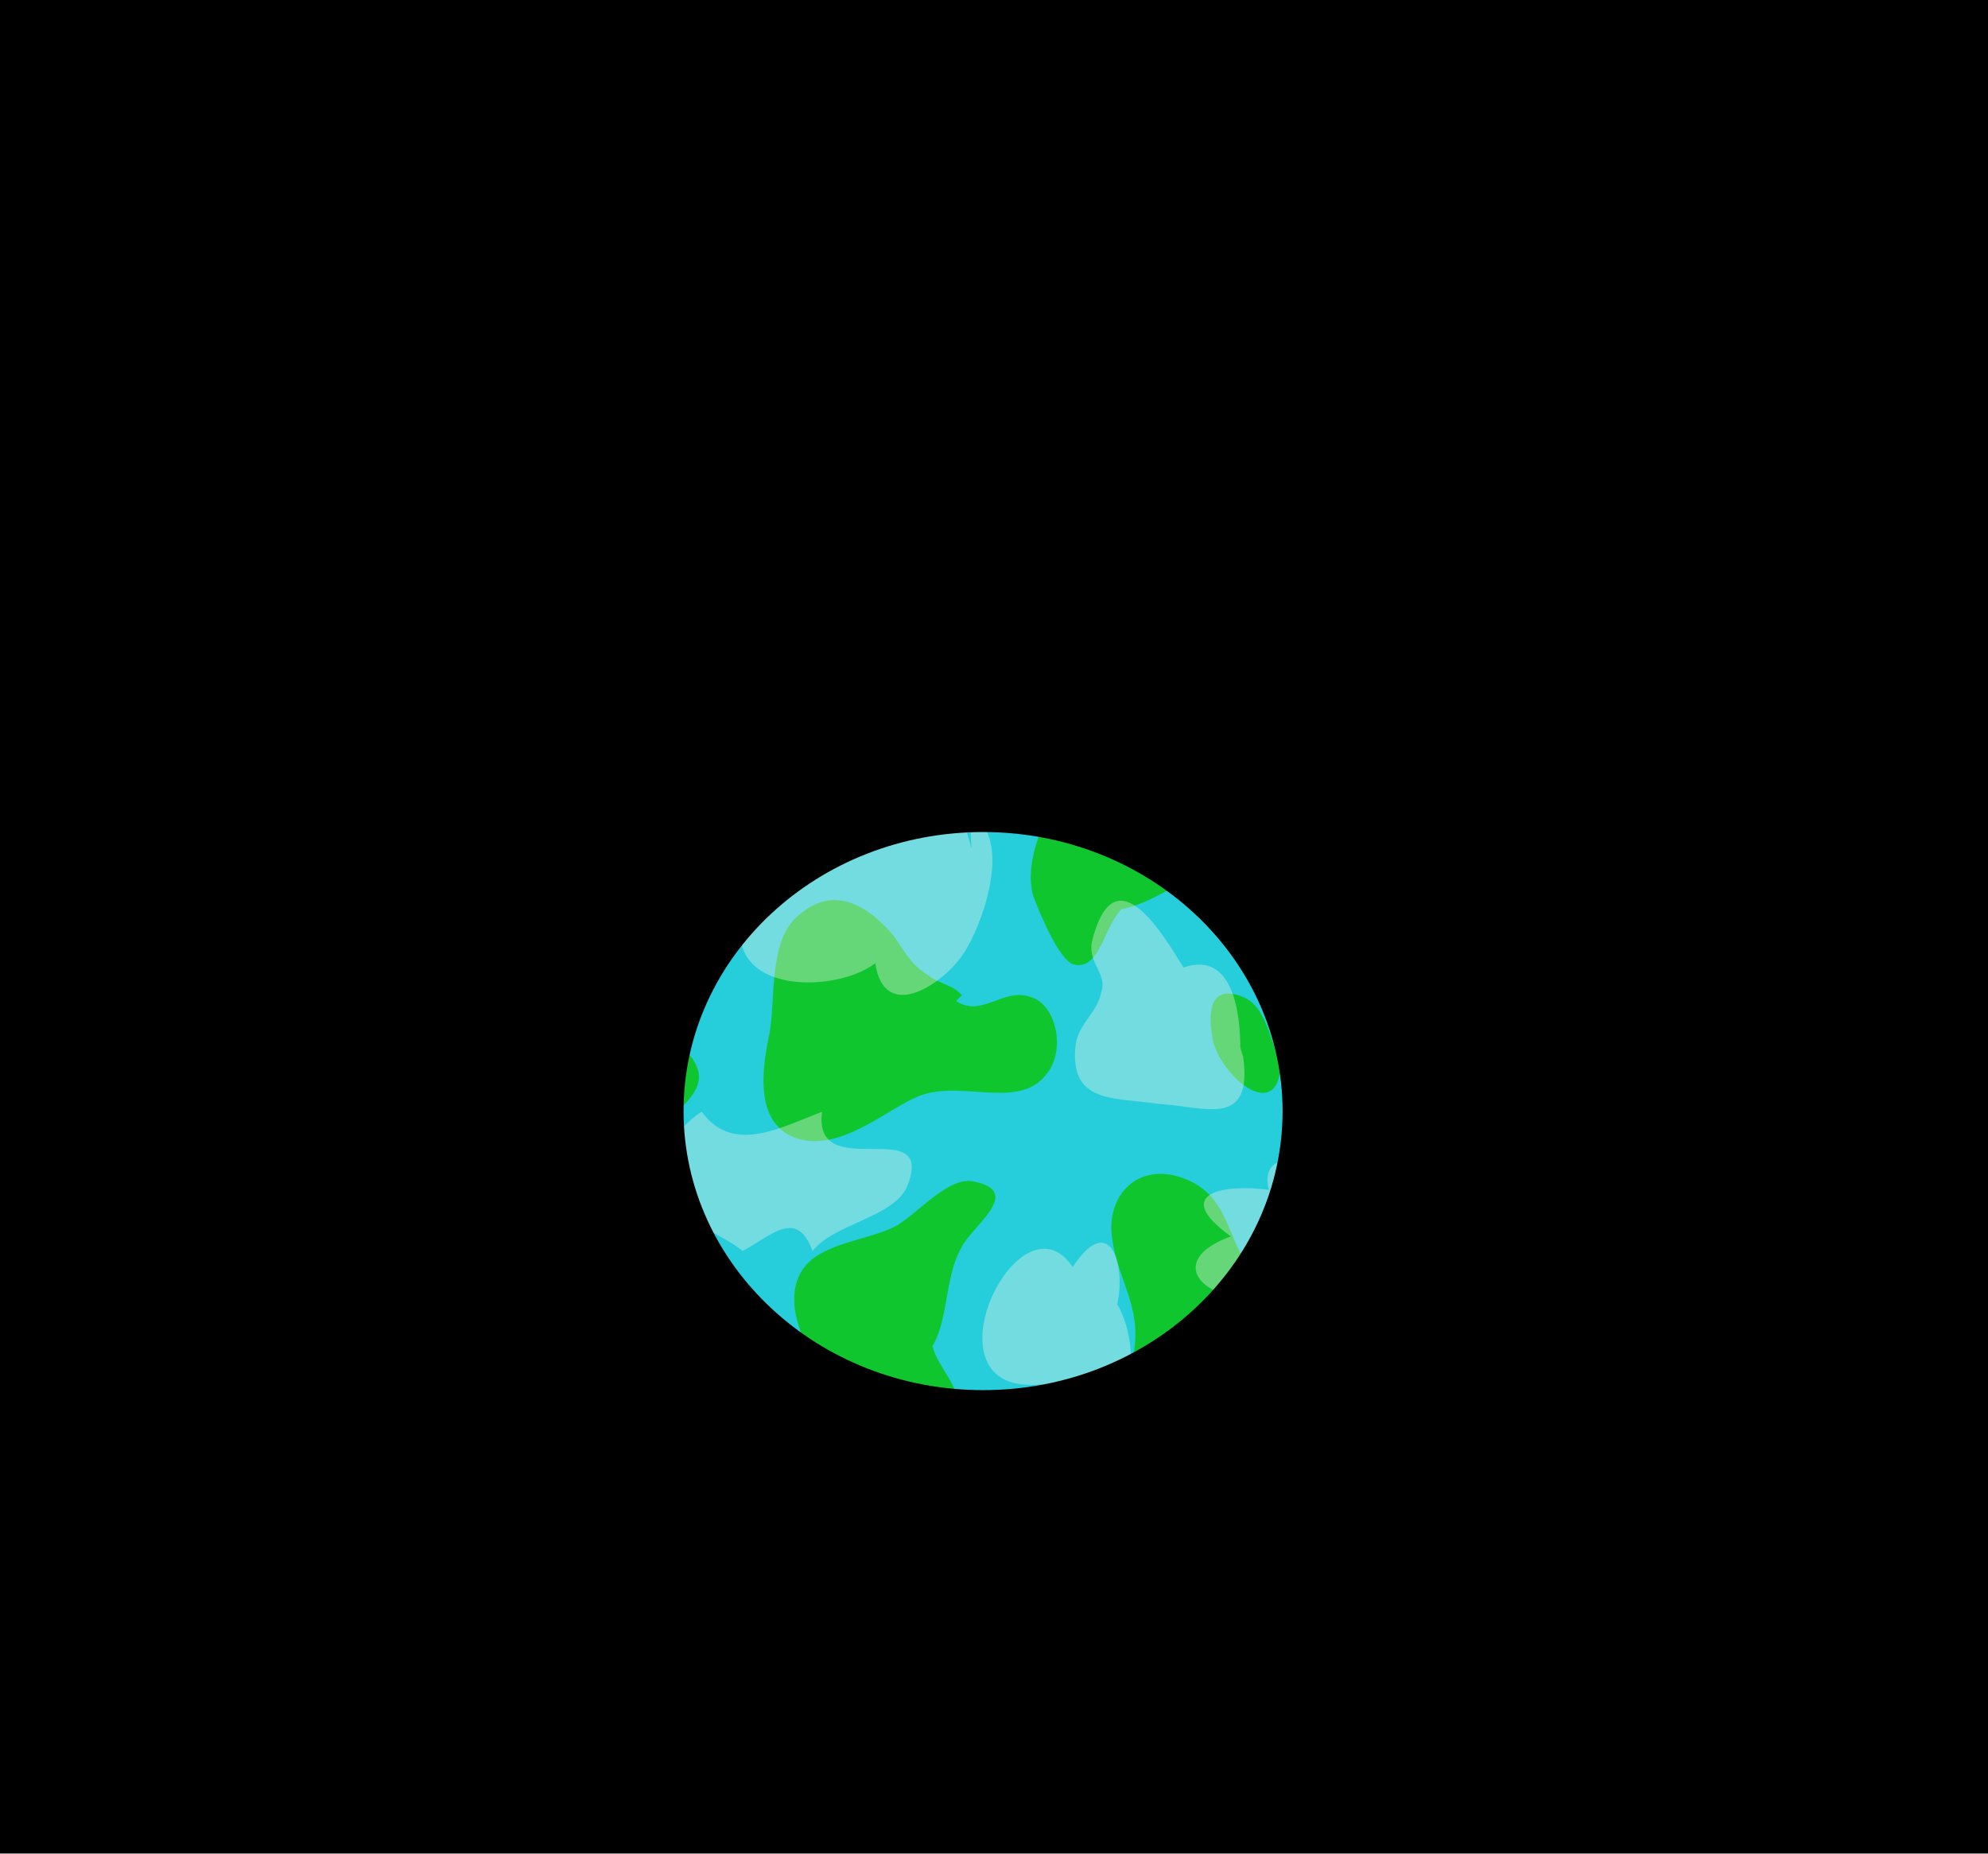
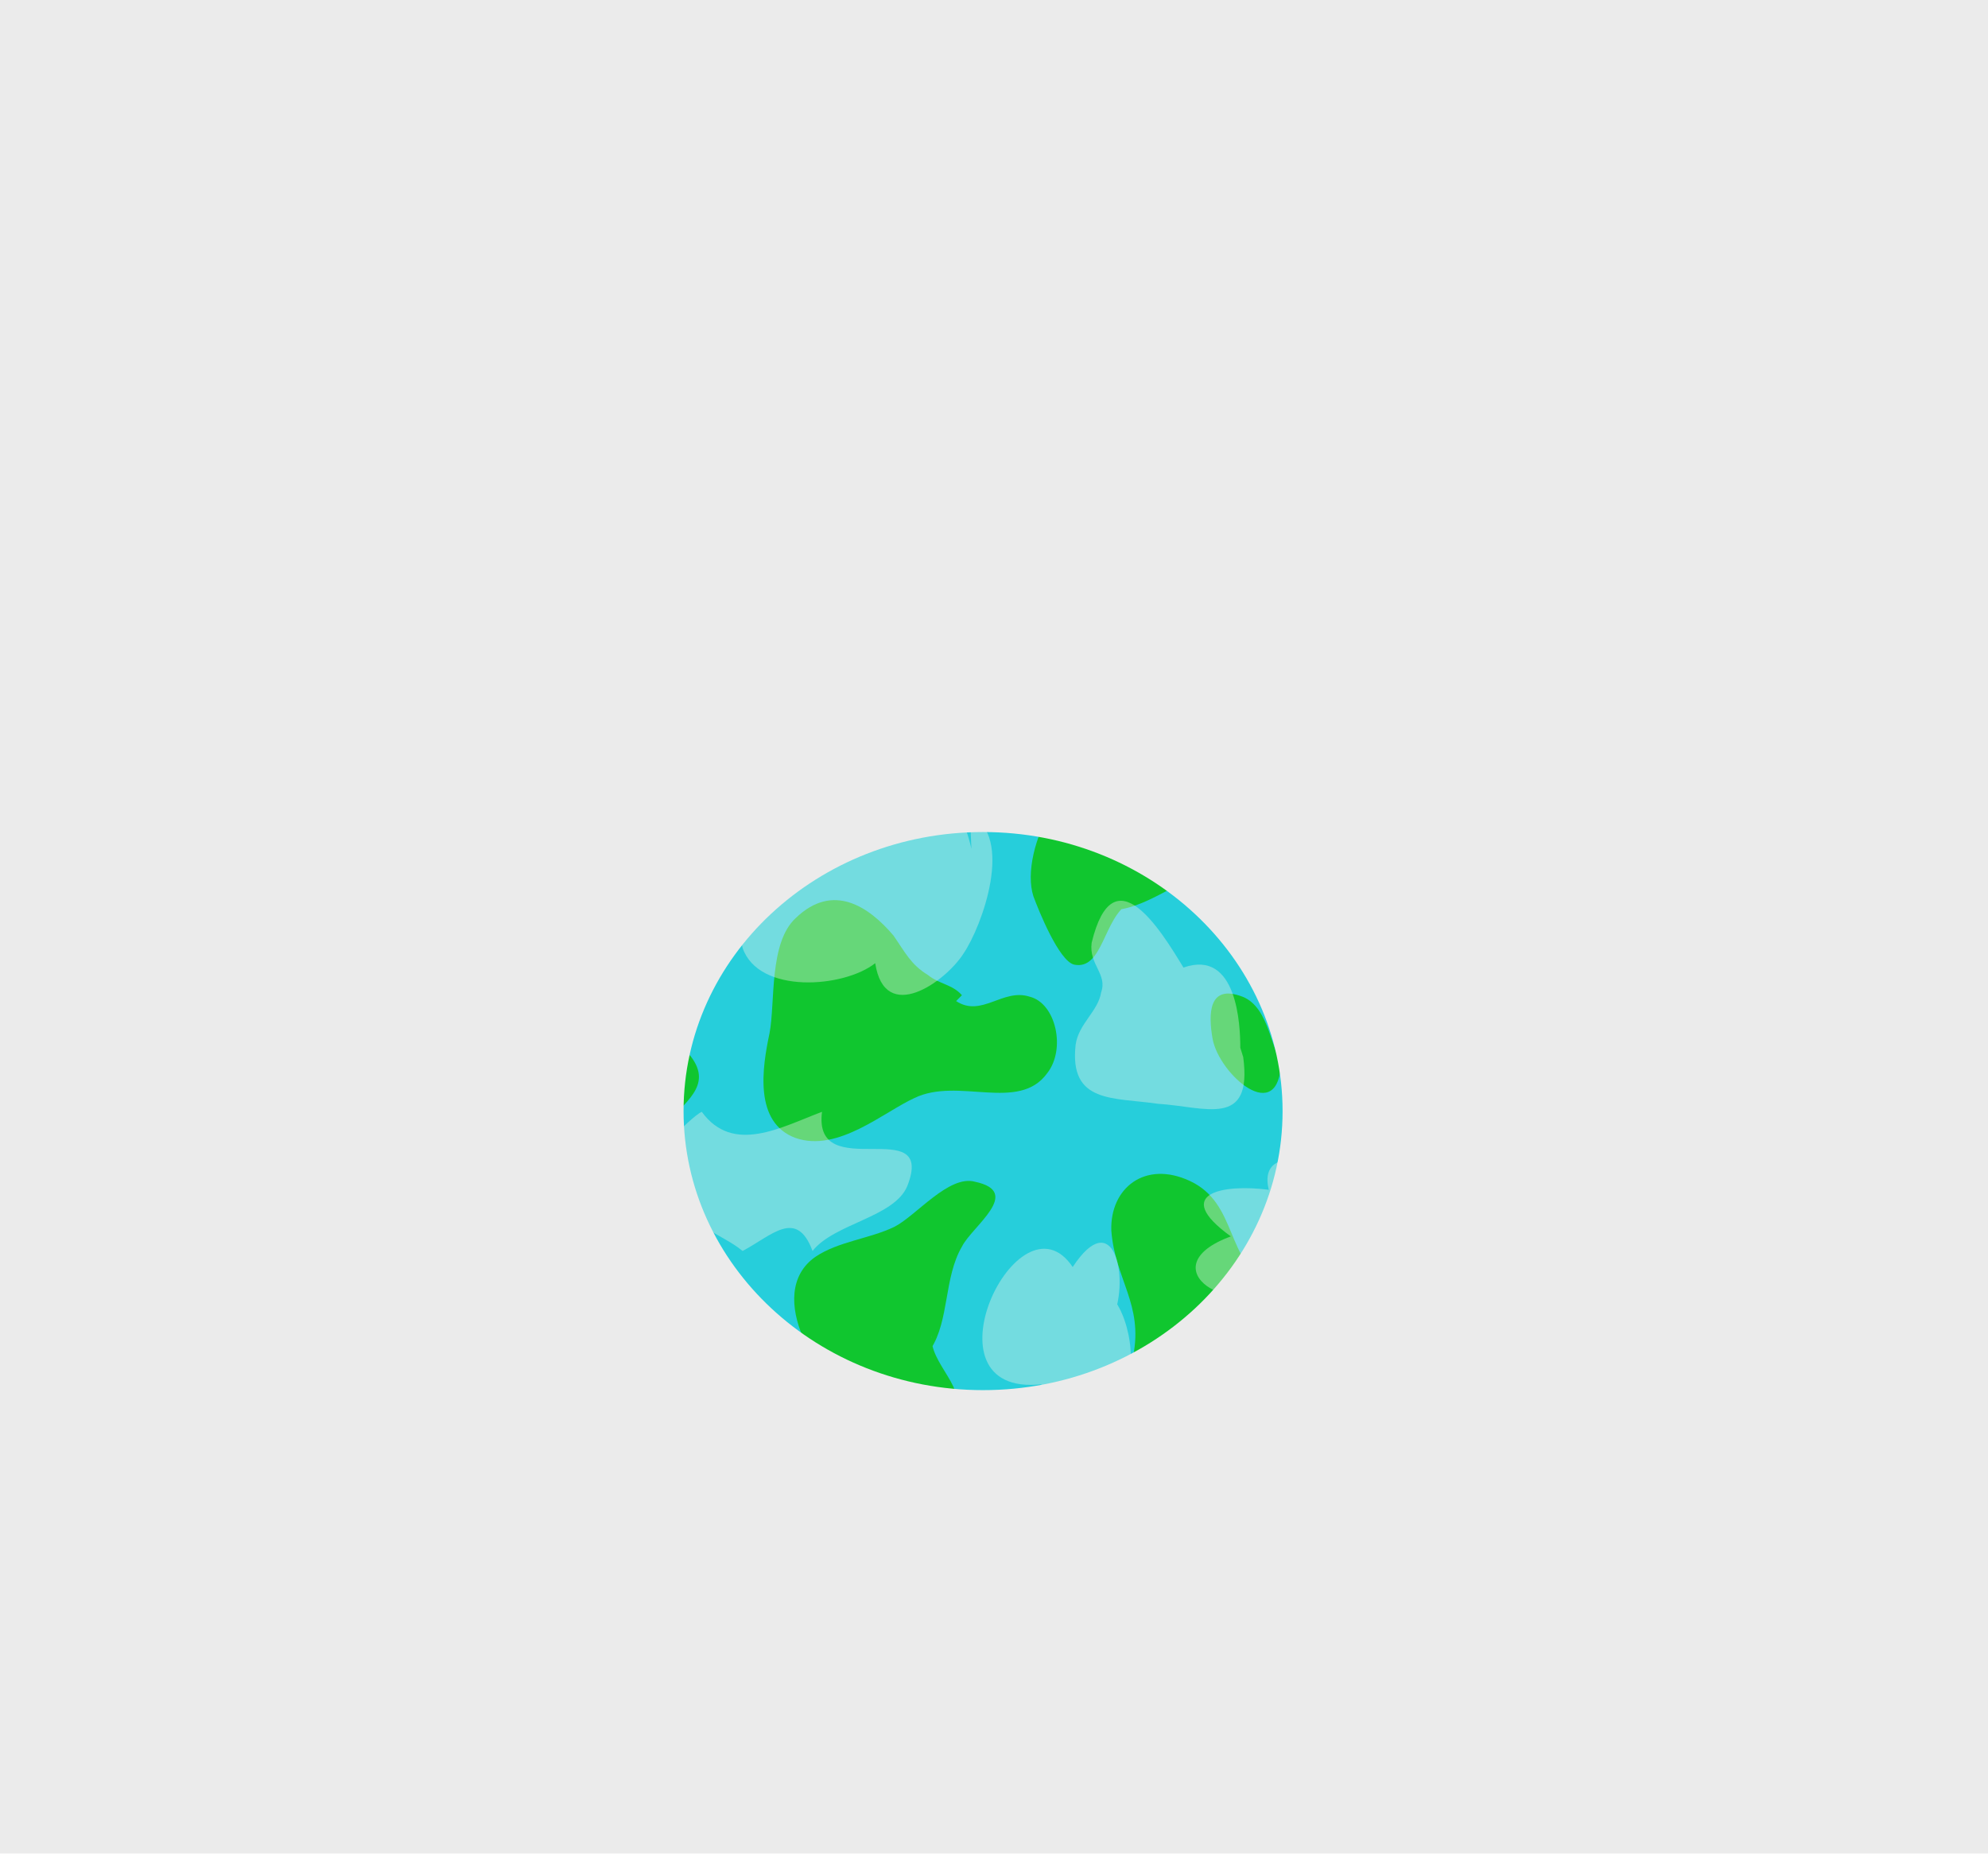
<svg xmlns="http://www.w3.org/2000/svg" width="272.8" height="254.4" viewBox="0 0 272.8 254.4" style="overflow:visible;enable-background:new 0 0 272.8 254.4" xml:space="preserve">
  <style type="text/css">
		.st0{fill:#10C62F;}
		.st2{fill:#E6EFE8;}
		.st1{fill:#26CEDB;}
- 		.st3{fill:#000;}
+ 		.st3{fill:#ebebeb;}
		.st2 {
  opacity:.4;
  animation-name: spin;
  animation-duration: 5s;
  animation-iteration-count: infinite;
  animation-timing-function: linear; 
  transform-origin:50% 40%;
}
		.st0 {
  animation-name: Qspin;
  animation-duration: 10s;
  animation-iteration-count: infinite;
  animation-timing-function: linear; 
  transform-origin:50% 40%;
}

@keyframes spin {
    from {
        transform:rotate(0deg);
    }
    to {
        transform:rotate(360deg);
    }
}
@keyframes Qspin {
    from {
        transform:rotate(360deg);
    }
    to {
        transform:rotate(0deg);
    }
}
	</style>
  <g id="Layer_1">
    <rect x="17" y="23.5" class="st1" width="233.7" height="228.7" />
    <g>
      <g>
        <path class="st0" d="M145.3,25.9c-8.3-3.8-27.5-8.2-29.2,5.2c-1,8.9,5.8,12.9,12.8,16.1c7.8,3.6,6.5,10,12.3,15.6       c11.9,11.9,21.6-5.6,12.5-14.9c-3.5-3.6-9.7-6.4-10.4-11.8c-0.4-3.8,4.1-6.8,1-9.9" />
      </g>
      <g>
        <path class="st0" d="M174.6,52.8c1.4,3.4,5.3,8.8,5.3,12.4c0.1,3.9-4.5,8.3-3.7,12.2c1.3,4.1,15.9,12.9,20.3,10.7       c4.9-2.9-0.3-9.7-0.9-13.1c-2-8.4,10.8-30.7-8-30.7c-2.4,0.3-6.1,1.7-8.1,2.8c-4.2,1.9-4.3,1.7-4.4,5.9" />
      </g>
      <g>
        <path class="st0" d="M166.5,44.1c2.1-2.7,2.4-7.5,0.8-10.5c-1.1-1.8-6.3-6.8-8.9-4.5c-2.6,2.3,3,17.2,8.7,15.4" />
      </g>
      <g>
        <path class="st0" d="M151.9,92.9c4.7-0.8,6.6-5.8,5.7-9.8c-1.4-4.4-3.3-3.7-7.5-3.7c-4.5,0.4-7.5-1.1-12.1-1.9       c-3.8-0.5-14.2-1.8-18,0.3c-9.9,5.4,8.2,15.2,13.6,16.1c3.8,0.5,6.1,1,9.8,2.2c3.7,1.2,9.2,2.4,8-3.1" />
      </g>
      <g>
        <path class="st0" d="M112.5,59.4c-10.5-0.6-7,14.5-13.4,18.2c-3.1,2.2-2.7,0.4-5.8-0.4c-4.8-1.4-7.7-1.7-12.5-1.8       c-7.5-0.1-9.5-6.9-7.7-13.8c0.6-2.9,2.5-5.2,2.6-8.5c0.6-2.9-1.2-6.4,0.5-9.4C83.1,32.3,85,63.5,89,64.6       c5.2,1.3,5.1-6.9,6.2-9.2c3.1-5.5,7.9-0.7,12.8,1.7c1.4,0.8,2.6,1.3,3.9,1.8" />
      </g>
      <g>
        <path class="st0" d="M67.8,98.5c0.2-4-1.8-13.4-7.7-14.8c-3.1-0.5-8.3,0.6-10.2,2.9c-3,3.1-1.3,7.4-2.4,10.8       c-2.9,8.7-6.9,8.5-3.3,17.7c1.2,3.1,2.8,7.8,7.1,8.1c4.1,0.4,9.2-3.8,9.6-7c0.8-3.3-1.3-6.8,1-9.9c1.5-2.6,7.6-3.3,5.6-7.4" />
      </g>
      <g>
        <path class="st0" d="M89.9,105.8c-0.7-7.9-11.8-0.1-13.5,3.5c-1.7,2.9-3.6,13.2-0.1,15.8c7.8,5.2,14-12.9,13.7-17.3" />
      </g>
      <g>
        <path class="st0" d="M87.9,140.1c-7.1,6.3-24.1,4.6-20.8,16.5c1.7,5.9,6.1,10.8,8.7,16.4c2.4,5,4.2,13.1,12.2,11.7       c7.5-1.6,5.6-10,3.9-15c-2-5.8-5.4-9.8-0.7-15.1c2.6-3.3,6.7-5.5,3.6-9.6c-1.3-1.5-3.1-0.5-3.6-1c-1.4-1.8-0.4-3.8-2.4-5" />
      </g>
      <g>
        <path class="st0" d="M132,136.6c-1.3-1.5-3.1-1.5-4.7-2.8c-2.3-1.4-3.1-3.1-4.7-5.4c-3.4-4-8.3-7.3-13.4-2.4       c-3.7,3.4-2.8,11.6-3.6,15.8c-1,4.7-2.2,12.3,3.6,14.4c5.8,2,12.1-3.6,16.3-5.5c6-2.9,14.3,2,18.2-3.4       c2.6-3.3,1.2-9.6-2.4-10.5c-3.7-1.2-6.6,2.9-10.1,0.6" />
      </g>
      <g>
        <path class="st0" d="M201.4,113.4c2.2,5.4,3.9,8,10.6,7.8c5.5-0.4,13.6-2.6,13.6-8.8c-0.1-3.9-4.3-6.3-4.9-9.6       c-0.8-5.6,5.6-10,5.5-15.6c-0.1-3.9-5.1-8.2-9.4-4.9c-3.7,3.1,0.1,10.1-4.4,13.8c-2.8,2.7-31.8,10.2-20.3,16.9       c1.4,0.8,5.9-0.3,8.1,0.8" />
      </g>
      <g>
        <path class="st0" d="M203.6,166.1c12.3-4.7,11.8-8.7,6.1-18.4c-2.6-4.9-4.9-9.6-12.1-9.8c-5.8-0.1-4.4,1.3-2.9,6.1       c2,5.8,1.6,8.3-4.3,11.5c-3.5,2-6.7,1.9-4.1,6.5c2.1,3.4,4.9,2.4,7.8,2.6c3.3,0.4,5.6,1.5,8.9,1.9" />
      </g>
      <g>
        <path class="st0" d="M176.4,147c-2-2.5-2.1-8.7-5.9-10.2c-4.7-1.8-4.7,2.4-4.1,5.8c0.9,4.9,9.2,12.2,9.4,3" />
      </g>
      <g>
        <path class="st0" d="M181,184.2c6.8-2.6-5-7.3-6.7-7.9c-6.2-3.2-4.4-11.1-11-14.2c-6.2-2.9-11,1-10.8,6.8       c0.5,6.7,4.4,10.1,3,17.2c-0.6,3.8-2.4,13.4,3.6,14.4c4.3,1,6.1-4.3,8.7-5.9c4.3-2.6,19.1-2,14.2-10.7" />
      </g>
      <g>
        <path class="st0" d="M127.7,185.2c2.6-4,1.8-9.8,4.3-14.1c1.4-2.8,8.4-7.5,1.8-8.9c-3.6-1-8.1,4.7-11.1,6.2       c-3.3,1.6-7.7,2-10.8,4.1c-7.2,5,0.4,17.9,6.9,20c2,0.6,9.9,2.5,11.5,1.2c3.3-2.5-3.1-6.7-2.4-10.5" />
      </g>
      <g>
        <path class="st0" d="M153.1,124.9c5-0.5,9.4-4.9,14.5-5.7c3.2-0.8,11.2,1.6,8.6-4.3c-1.2-3.3-8.6-3.1-11.6-4.3       c-3.2-1.5-6.1-4.5-9.7-5.5c-8.4-2.2-15.1,11.6-13.1,17.9c0.7,1.9,3.5,8.9,5.6,9.4c4,0.8,4-6.5,7.6-8.5" />
      </g>
      <g>
        <path class="st0" d="M120,109.3c-2-2.5-2.1-8.7-5.9-10.2c-4.6-1.9-4.7,2.4-4.1,5.8c0.9,4.9,9.2,12.2,9.4,3" />
      </g>
    </g>
    <g>
      <g>
        <path class="st2" d="M53.3,170.1" />
      </g>
      <g>
        <path class="st2" d="M95,165c-2.6-1.7-2.2-5.9-2.2-9.4c0.4-0.4,2.6-2.6,3.5-3c4.3,5.9,10.9,2.1,16.5,0       c-1.3,10.2,15.7,0,11.7,10.2c-1.8,4.3-10,5.1-13,8.9c-2.2-5.9-5.6-2.1-9.6,0c-3.1-2.6-8.3-3.4-8.3-8.9" />
      </g>
      <g>
        <path class="st2" d="M70.3,148c-0.9,5.9-3.9,2.6-6.5,1.3c-4.7-1.7-4.3-0.8-5.2-6.4c-0.9-6.8,0.4-12.3,2.6-18.7       c0.9-3-0.9-6.4,3.5-7.2c0,0,8.3,5.1,9.2,5.5c6.5,4.3,3.1,3.4,1.3,8.1c-0.9,2.6-2.6,0.8-2.6,4.7c0.4,0.4,3.9,3.4,4.7,3.8       c-6.1,3,2.6,7.2-0.4,11.9c-1.8-1.7-2.6-5.5-6.1-4.7" />
      </g>
      <g>
        <path class="st2" d="M77.2,94c-0.4,0-1.3,0-1.8,0c-1.3-3.4-0.4-5.1,1.8-6.8c0.4-0.4,11.7-2.1,12.1-2.1c4.3,0.8,7.4,7.7,7,12.8       c-0.4,0.4-3.1,9.4-3.1,9.8c-3.9,2.6-2.6-1.3-4.7-3c-3.9-3-9.6-6.4-12.6-10.7" />
      </g>
      <g>
        <path class="st2" d="M187.6,160.3c-3.9,0-15.2-4.3-13.5,3c-6.1-0.8-13.5,0.4-5.2,6.4c-11.7,4.3,0.9,11.9,6.1,5.9       c-2.6,8.1,9.6,7.7,8.7-2.1c7.4,5.1,3.9-5.6,5.6-8.1c2.2-3,8.3,0.8,6.5-5.5c-3.5-1.7-7.8-1.3-10.4,1.7" />
      </g>
      <g>
        <path class="st2" d="M197.6,68.6c-2.2-1.7-7.8-1.7-7.4,3c0,1.3,5.2,5.9,6.1,6.4c1.3,0.8,0,3,1.8,4.3c1.8,0.8,5.2-0.8,7-1.3       c4.3,0,4.3,0.8,8.3-2.1c2.6-2.1,7.8-5.5,5.2-10.2l-7.4-4.7c-2.6-0.8-9.6-2.1-12.6-1.3c-3.5,1.3-6.5,5.1-0.9,7.2" />
      </g>
      <g>
        <path class="st2" d="M128,38.3c-0.4-2.6-2.2-4.7-4.3-5.9c0,0.8,0.4,0.8,0.4,1.3c-13.9-2.6-15.2,24.6-3.1,21.2       c3.1,9.4,17-4.3,14.3-11.9c20.9-8.9-10-18.2-8.7-6.8" />
      </g>
      <g>
        <path class="st2" d="M215.9,114c-1.8-0.8-5.2-1.7-7.8-1.3c-5.2,1.3-1.8,1.3-5.2,3.8c-7.8,6.8-1.8,4.7-2.6,11.5       c-0.4,2.6-4.7,4.3-3.5,7.7c0.4,1.3,5.2,3.8,6.5,3.8c3.9-0.4,8.7-9.8,8.3-14.9c8.3,5.5,17.4-10.7,9.6-15.8       c-2.2,3.8-13,0-10.4,7.7" />
      </g>
      <g>
        <path class="st2" d="M170.2,143.8c0-3-0.4-13.6-7.8-11c-3.1-5.1-9.6-15.8-12.6-3.4c-0.4,3,2.2,4.3,1.3,6.8       c-0.4,2.6-3.1,4.3-3.5,7.2c-0.9,8.1,5.2,7.2,11.3,8.1c6.5,0.4,13,3.4,11.7-6.4" />
      </g>
      <g>
        <path class="st2" d="M174.1,26.9c-4.7,0-9.2-1.3-10.9,3c-1.3,2.1,0.9,5.1,0,6.8c0,1.3-2.6,1.3-3.1,3c-0.4,4.7,0,4.7,4.3,7.2       c3.9,1.7,8.7-0.4,12.6,1.7c1.3,0.4,0.9,3.4,1.3,3.8c10.4,3.8,14.8-8.1,8.3-14c-4.7-4.3-17.4,2.1-13-8.9" />
      </g>
      <g>
        <path class="st2" d="M92.8,56.6c0-4.3-7-9.4-7.8-3c-1.3-0.8-4.3-1.7-5.2-2.1c-2.2,5.1-15.2,1.7-17.8,8.9       c-2.6,7.7,14.8,14.9,17,6.8c-8.7,5.9,4.3,7.7,8.7,6.4c9.2-1.7,12.6-5.5,10-16.1c-2.6-0.4-5.6-0.8-8.3,0" />
      </g>
      <g>
        <path class="st2" d="M136.7,64.3c-7.4-3.4-5.6,3.4-7.8,8.1c-2.2,3.8-10.9,5.5-8.3,12.8c0.9,2.1,3.9,2.6,5.2,3.8       c2.2,2.1-1.3,4.3,4.3,4.7c6.5,0.4,9.6-11,8.3-15.8c6.5-2.1,8.7-6.8,3.9-10.7c-3.1-2.1-5.6-1.3-9.2-2.1" />
      </g>
      <g>
        <path class="st2" d="M175.4,80.9c-2.6-0.4-4.7,0-7,1.7c-0.9,0.4,0.4,3,0,3.8c-1.8,1.7-4.7,2.6-6.1,4.7c-2.2,3.8-1.3,6.4,0,9.8       c0.4,1.7,3.1,2.1,3.5,3.8c0.4,1.7-1.8,3.8-1.3,5.5c6.1,20,28.7-16.1,13.9-16.6c0.4-5.1,2.2-13.2-5.6-11.9" />
      </g>
      <g>
        <path class="st2" d="M133.3,116.5c-3.5-15.8-17.4-5.5-23.1,0.8c-2.6,2.6-9.6,8.1-8.3,12.8c2.2,6.4,13.9,5.5,18.2,2.1       c1.3,8.5,9.6,2.6,12.1-1.3c2.6-3.8,7-16.1,0.9-19.1" />
      </g>
      <g>
        <path class="st2" d="M152.8,180.7c2.2-5.5,0-15.3-5.6-6.8c-7.4-11-21.3,17.9-4.3,16.1c0.9,4.7,9.2,3.4,11.3,0.4       c2.2-3.4,0.4-11.5-2.6-13.2" />
      </g>
    </g>
    <g>
      <g>
        <path class="st3" d="M0,0v254.4h272.8V0H0z M134.9,190.8c-22.7,0-41.1-17.2-41.1-38.3c0-21.2,18.4-38.3,41.1-38.3       c22.7,0,41.1,17.2,41.1,38.3C176,173.7,157.6,190.8,134.9,190.8z" />
      </g>
    </g>
  </g>
</svg>
